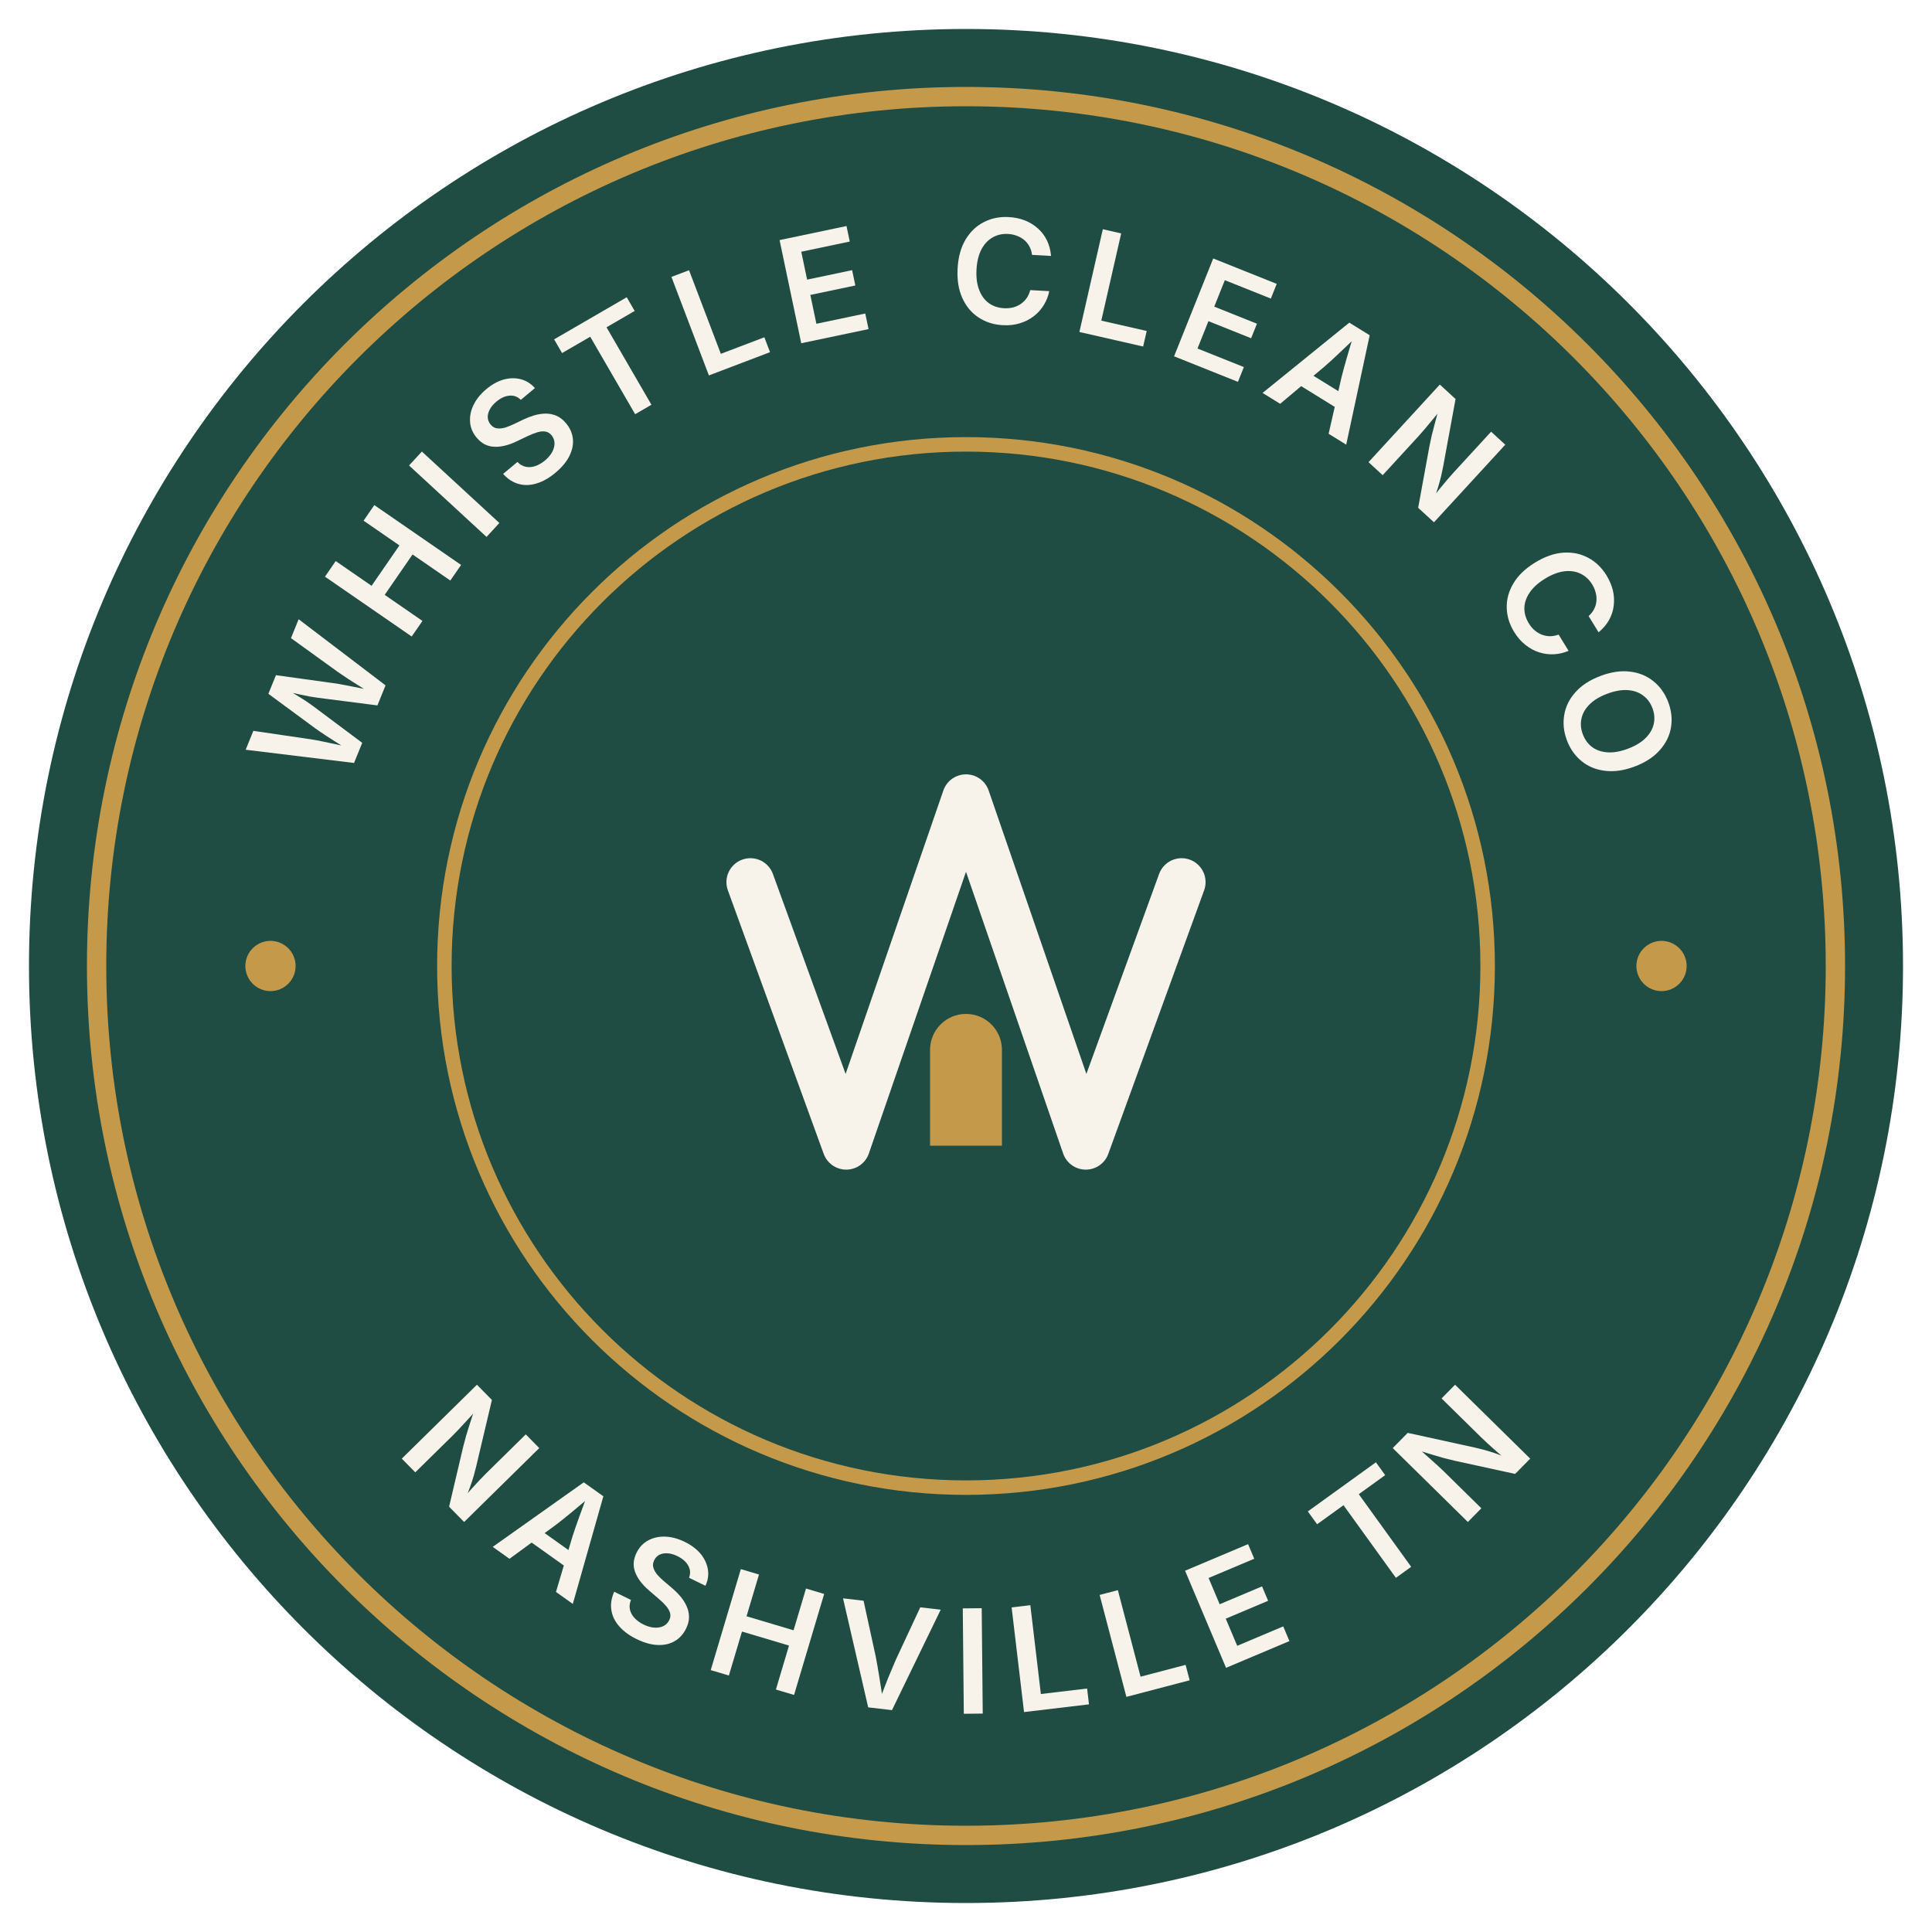
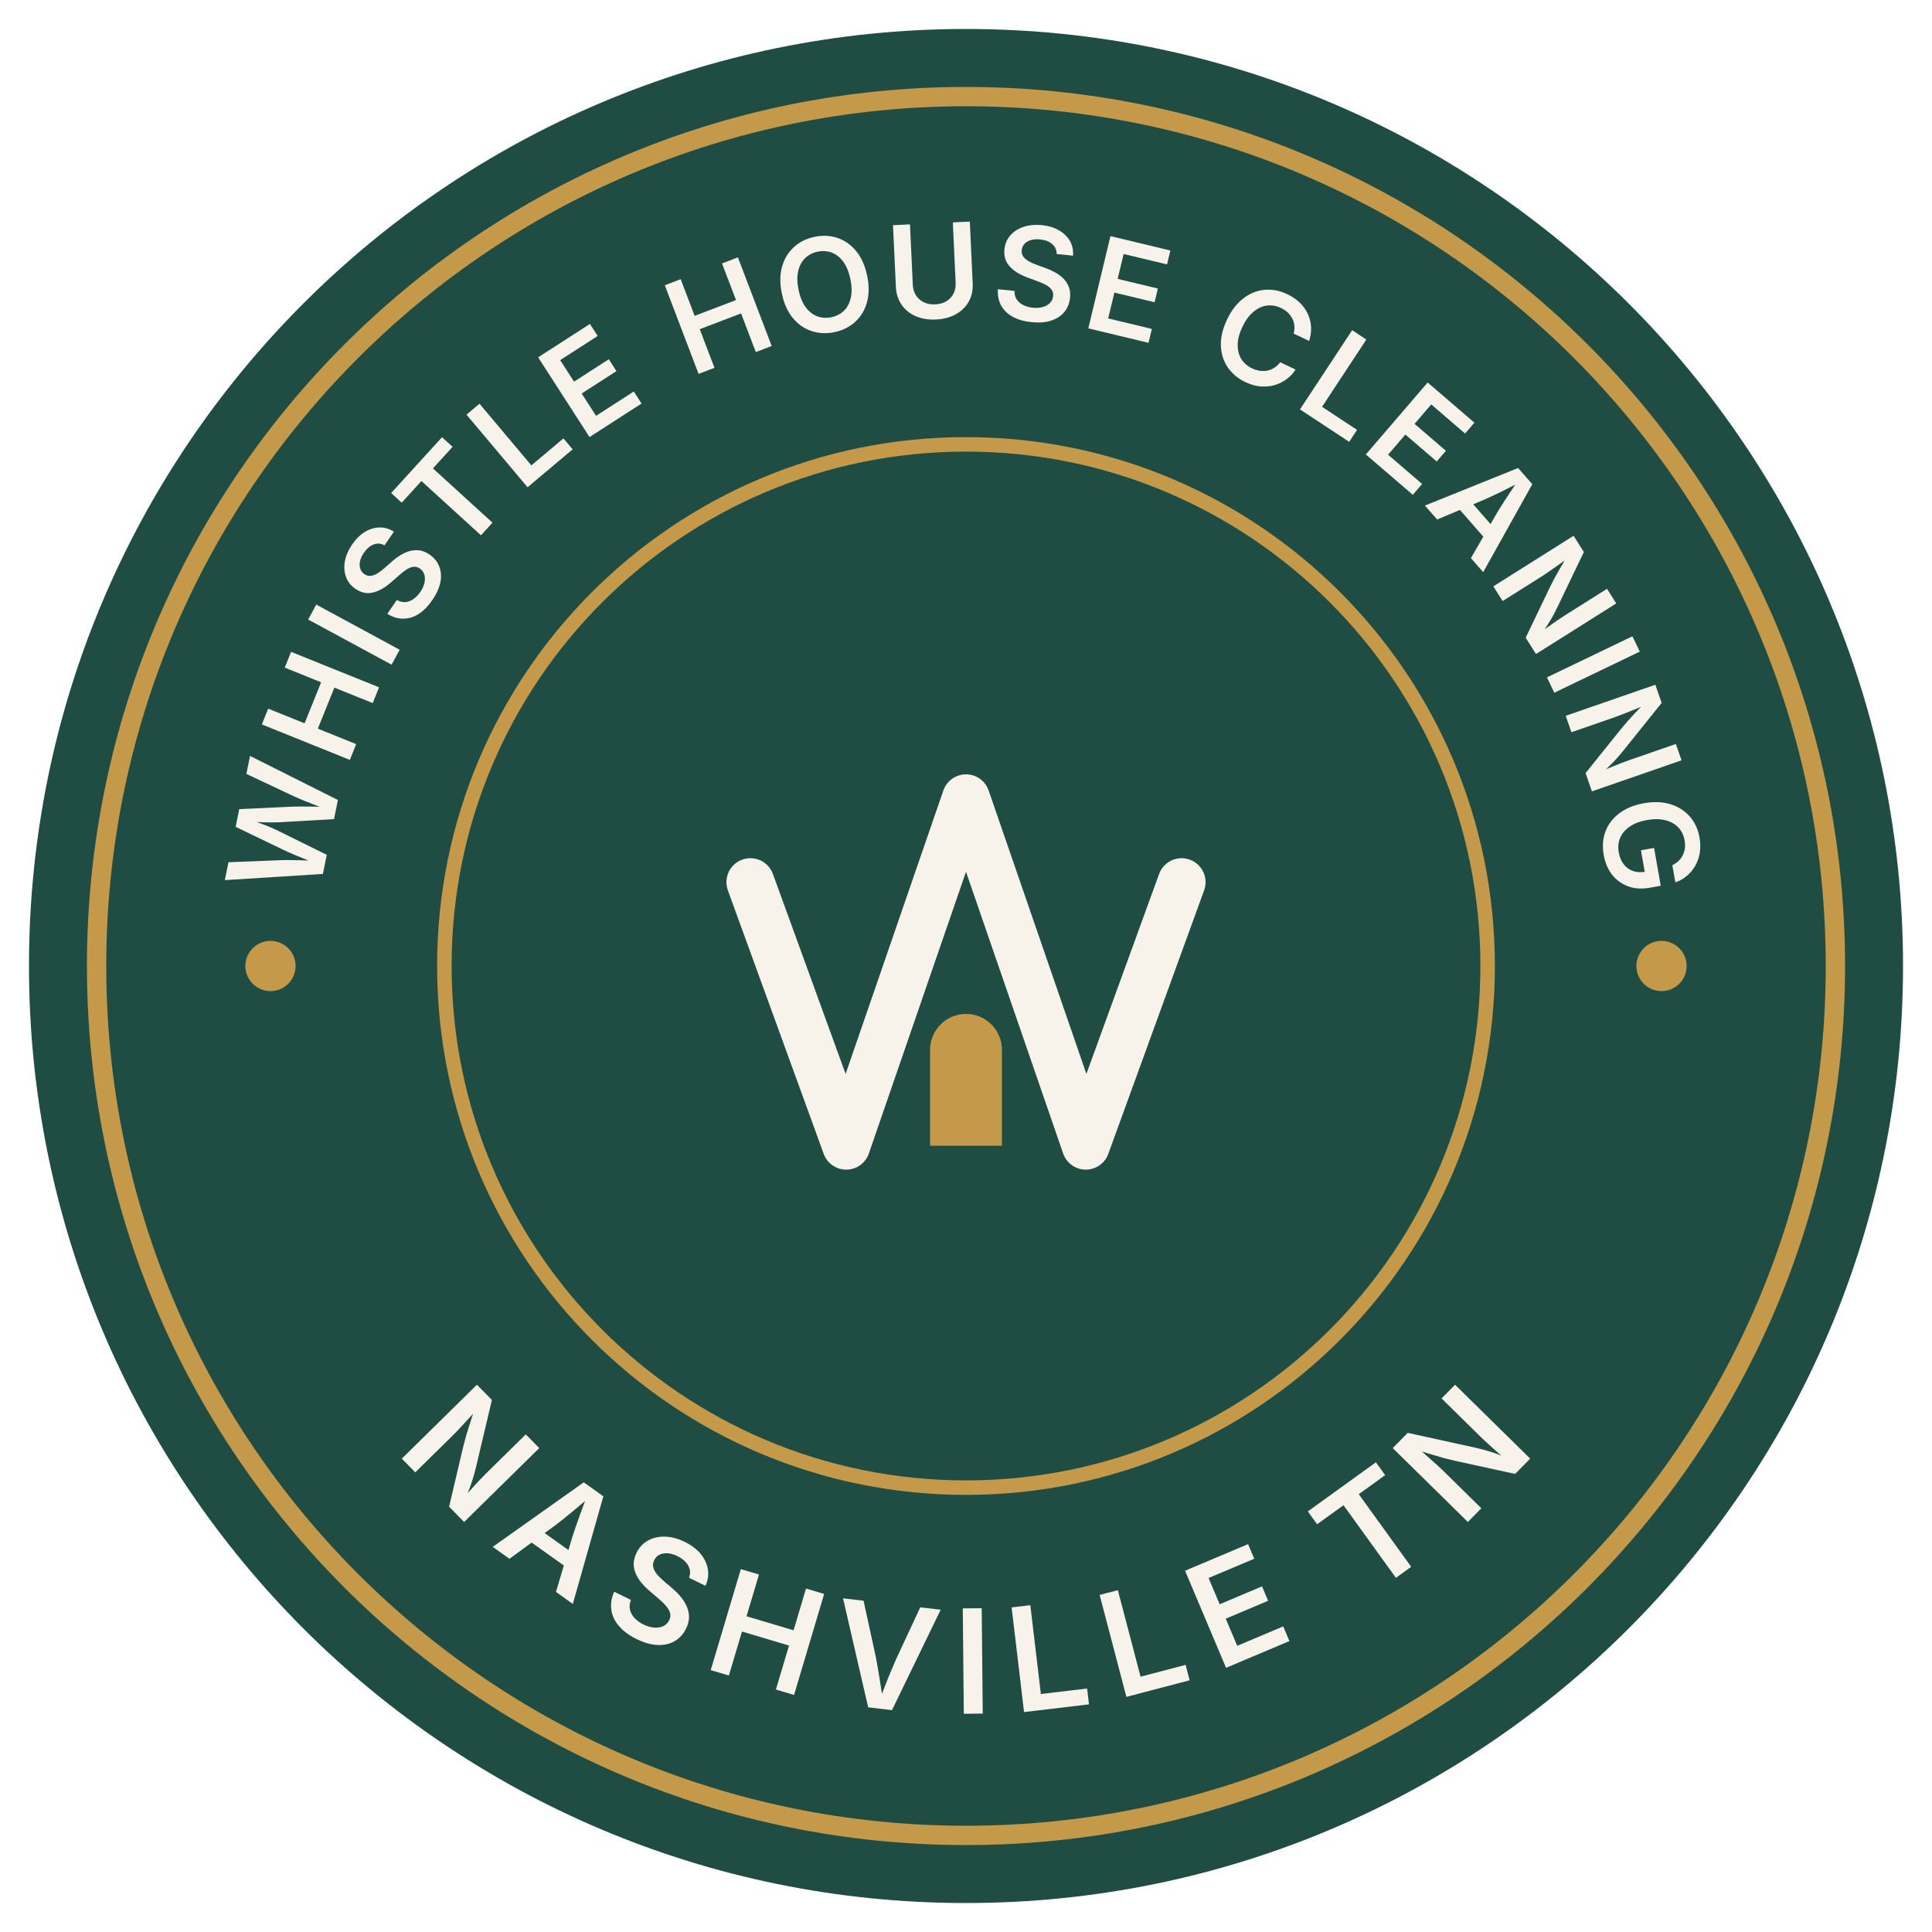
- <svg xmlns="http://www.w3.org/2000/svg" viewBox="0 0 200 200" role="img" aria-label="Whistle Clean Co, Nashville TN seal">
+ <svg xmlns="http://www.w3.org/2000/svg" viewBox="0 0 200 200" role="img" aria-label="Whistle House Cleaning, Nashville TN seal">
  <circle cx="100" cy="100" r="97" fill="#1F4D43" />
  <circle cx="100" cy="100" r="90" fill="none" stroke="#C49A4A" stroke-width="2" />
  <circle cx="100" cy="100" r="54" fill="none" stroke="#C49A4A" stroke-width="1.5" />
  <circle cx="28" cy="100" r="2.6" fill="#C49A4A" />
  <circle cx="172" cy="100" r="2.6" fill="#C49A4A" />
-   <path transform="translate(33.28 72.93) rotate(-67.91)" d="M-4.34 5.4 -7.29 -5.51H-5.18L-3.76 0.3Q-3.61 0.92 -3.49 1.62Q-3.36 2.32 -3.24 3.02Q-3.12 3.72 -3 4.4H-3.32Q-3.2 3.72 -3.07 3.02Q-2.95 2.32 -2.81 1.62Q-2.67 0.92 -2.52 0.3L-1.04 -5.51H1.04L2.51 0.3Q2.67 0.92 2.8 1.62Q2.94 2.32 3.07 3.02Q3.2 3.72 3.33 4.4H2.99Q3.11 3.72 3.23 3.02Q3.35 2.32 3.48 1.62Q3.62 0.92 3.76 0.3L5.18 -5.51H7.29L4.33 5.4H2.09L0.5 -0.63Q0.28 -1.47 0.12 -2.46Q-0.05 -3.45 -0.24 -4.56H0.23Q0.03 -3.49 -0.12 -2.51Q-0.27 -1.54 -0.51 -0.63L-2.09 5.4Z" fill="#F7F3EA" />
-   <path transform="translate(40.73 59.12) rotate(-55.4)" d="M-4.5 5.4V-5.51H-2.54V-1H2.54V-5.51H4.5V5.4H2.54V0.65H-2.54V5.4Z" fill="#F7F3EA" />
-   <path transform="translate(47.06 51.2) rotate(-47.33)" d="M0.98 -5.51V5.4H-0.98V-5.51Z" fill="#F7F3EA" />
-   <path transform="translate(53.85 44.73) rotate(-39.86)" d="M0.1 5.57Q-1.16 5.57 -2.1 5.17Q-3.04 4.78 -3.56 4.02Q-4.09 3.27 -4.13 2.19H-2.2Q-2.16 2.76 -1.85 3.14Q-1.54 3.52 -1.03 3.71Q-0.53 3.9 0.09 3.9Q0.73 3.9 1.23 3.7Q1.72 3.5 2 3.15Q2.28 2.79 2.28 2.32Q2.28 1.9 2.03 1.62Q1.79 1.34 1.34 1.15Q0.9 0.96 0.31 0.81L-0.93 0.49Q-2.3 0.14 -3.06 -0.58Q-3.83 -1.29 -3.83 -2.45Q-3.83 -3.41 -3.31 -4.13Q-2.79 -4.86 -1.89 -5.26Q-0.99 -5.66 0.15 -5.66Q1.32 -5.66 2.2 -5.26Q3.07 -4.85 3.57 -4.14Q4.06 -3.44 4.09 -2.52H2.19Q2.12 -3.23 1.56 -3.61Q1.01 -4 0.13 -4Q-0.49 -4 -0.93 -3.81Q-1.38 -3.62 -1.62 -3.3Q-1.85 -2.98 -1.85 -2.56Q-1.85 -2.1 -1.57 -1.81Q-1.29 -1.52 -0.86 -1.34Q-0.43 -1.17 0.01 -1.06L1.03 -0.8Q1.63 -0.65 2.2 -0.41Q2.78 -0.16 3.24 0.21Q3.69 0.58 3.96 1.1Q4.23 1.63 4.23 2.34Q4.23 3.3 3.74 4.03Q3.25 4.76 2.33 5.16Q1.41 5.57 0.1 5.57Z" fill="#F7F3EA" />
-   <path transform="translate(63.88 37.72) rotate(-30.11)" d="M-4.34 -3.87V-5.51H4.35V-3.87H0.98V5.4H-0.97V-3.87Z" fill="#F7F3EA" />
-   <path transform="translate(74.4 32.7) rotate(-20.82)" d="M-3.14 5.4V-5.51H-1.19V3.75H3.63V5.4Z" fill="#F7F3EA" />
-   <path transform="translate(85.2 29.54) rotate(-11.86)" d="M-3.44 5.4V-5.51H3.64V-3.87H-1.49V-0.92H3.27V0.7H-1.49V3.75H3.68V5.4Z" fill="#F7F3EA" />
-   <path transform="translate(94.01 28.25) rotate(-4.77)" d="" fill="#F7F3EA" />
-   <path transform="translate(103.89 28.11) rotate(3.1)" d="M0.22 5.55Q-1.21 5.55 -2.34 4.88Q-3.47 4.22 -4.12 2.96Q-4.77 1.71 -4.77 -0.05Q-4.77 -1.82 -4.12 -3.07Q-3.46 -4.33 -2.33 -4.99Q-1.2 -5.66 0.22 -5.66Q1.12 -5.66 1.9 -5.41Q2.68 -5.15 3.29 -4.66Q3.9 -4.18 4.3 -3.48Q4.69 -2.78 4.82 -1.88H2.85Q2.76 -2.37 2.53 -2.74Q2.3 -3.12 1.95 -3.38Q1.61 -3.64 1.17 -3.77Q0.74 -3.91 0.25 -3.91Q-0.64 -3.91 -1.33 -3.46Q-2.03 -3.01 -2.42 -2.15Q-2.81 -1.29 -2.81 -0.05Q-2.81 1.2 -2.41 2.06Q-2.02 2.92 -1.33 3.36Q-0.64 3.79 0.25 3.79Q0.74 3.79 1.17 3.66Q1.6 3.52 1.95 3.26Q2.29 3 2.53 2.63Q2.76 2.25 2.86 1.77H4.83Q4.72 2.55 4.35 3.23Q3.98 3.92 3.38 4.44Q2.78 4.96 1.99 5.25Q1.19 5.55 0.22 5.55Z" fill="#F7F3EA" />
-   <path transform="translate(116 29.8) rotate(12.84)" d="M-3.14 5.4V-5.51H-1.19V3.75H3.63V5.4Z" fill="#F7F3EA" />
-   <path transform="translate(126.74 33.15) rotate(21.8)" d="M-3.44 5.4V-5.51H3.64V-3.87H-1.49V-0.92H3.27V0.7H-1.49V3.75H3.68V5.4Z" fill="#F7F3EA" />
-   <path transform="translate(137.87 38.76) rotate(31.73)" d="M-5.09 5.4 -1.28 -5.51H1.2L5.09 5.4H2.95L1.01 -0.27Q0.73 -1.15 0.42 -2.26Q0.11 -3.36 -0.26 -4.78H0.15Q-0.22 -3.35 -0.52 -2.24Q-0.81 -1.12 -1.08 -0.27L-2.95 5.4ZM-2.87 2.7V1.12H2.88V2.7Z" fill="#F7F3EA" />
-   <path transform="translate(148.71 46.98) rotate(42.58)" d="M-4.6 5.4V-5.51H-2.39L1.39 0.5Q1.62 0.87 1.89 1.34Q2.15 1.81 2.44 2.4Q2.72 2.98 3 3.69H2.78Q2.73 3.08 2.69 2.43Q2.65 1.78 2.63 1.2Q2.61 0.61 2.61 0.21V-5.51H4.6V5.4H2.38L-1.03 -0.01Q-1.35 -0.53 -1.64 -1.04Q-1.92 -1.54 -2.25 -2.18Q-2.58 -2.82 -3.05 -3.72H-2.77Q-2.73 -2.92 -2.69 -2.21Q-2.65 -1.49 -2.63 -0.93Q-2.61 -0.37 -2.61 -0.02V5.4Z" fill="#F7F3EA" />
-   <path transform="translate(155.62 54.28) rotate(50.58)" d="" fill="#F7F3EA" />
-   <path transform="translate(161.36 62.33) rotate(58.46)" d="M0.22 5.55Q-1.21 5.55 -2.34 4.88Q-3.47 4.22 -4.12 2.96Q-4.77 1.71 -4.77 -0.05Q-4.77 -1.82 -4.12 -3.07Q-3.46 -4.33 -2.33 -4.99Q-1.2 -5.66 0.22 -5.66Q1.12 -5.66 1.9 -5.41Q2.68 -5.15 3.29 -4.66Q3.9 -4.18 4.3 -3.48Q4.69 -2.78 4.82 -1.88H2.85Q2.76 -2.37 2.53 -2.74Q2.3 -3.12 1.95 -3.38Q1.61 -3.64 1.17 -3.77Q0.74 -3.91 0.25 -3.91Q-0.64 -3.91 -1.33 -3.46Q-2.03 -3.01 -2.42 -2.15Q-2.81 -1.29 -2.81 -0.05Q-2.81 1.2 -2.41 2.06Q-2.02 2.92 -1.33 3.36Q-0.64 3.79 0.25 3.79Q0.74 3.79 1.17 3.66Q1.6 3.52 1.95 3.26Q2.29 3 2.53 2.63Q2.76 2.25 2.86 1.77H4.83Q4.72 2.55 4.35 3.23Q3.98 3.92 3.38 4.44Q2.78 4.96 1.99 5.25Q1.19 5.55 0.22 5.55Z" fill="#F7F3EA" />
-   <path transform="translate(167.4 74.68) rotate(69.41)" d="M0 5.55Q-1.43 5.55 -2.56 4.88Q-3.7 4.22 -4.35 2.96Q-5.01 1.71 -5.01 -0.05Q-5.01 -1.82 -4.35 -3.07Q-3.7 -4.33 -2.56 -4.99Q-1.43 -5.66 0 -5.66Q1.43 -5.66 2.57 -4.99Q3.7 -4.33 4.35 -3.07Q5.01 -1.82 5.01 -0.05Q5.01 1.71 4.35 2.96Q3.7 4.22 2.57 4.88Q1.43 5.55 0 5.55ZM0 3.79Q0.89 3.79 1.58 3.35Q2.26 2.91 2.65 2.05Q3.04 1.19 3.04 -0.05Q3.04 -1.3 2.65 -2.16Q2.26 -3.02 1.58 -3.46Q0.89 -3.91 0 -3.91Q-0.89 -3.91 -1.57 -3.46Q-2.26 -3.02 -2.65 -2.16Q-3.04 -1.3 -3.04 -0.05Q-3.04 1.19 -2.65 2.05Q-2.26 2.91 -1.57 3.35Q-0.89 3.79 0 3.79Z" fill="#F7F3EA" />
+   <path transform="translate(29.44 85.67) rotate(-78.52)" d="M-3.91 4.86 -6.56 -4.96H-4.67L-3.39 0.27Q-3.25 0.83 -3.14 1.46Q-3.02 2.08 -2.91 2.72Q-2.81 3.35 -2.7 3.96H-2.99Q-2.88 3.35 -2.77 2.72Q-2.65 2.08 -2.53 1.46Q-2.4 0.83 -2.26 0.27L-0.93 -4.96H0.94L2.26 0.27Q2.4 0.83 2.52 1.46Q2.65 2.08 2.76 2.72Q2.88 3.35 2.99 3.96H2.69Q2.8 3.35 2.91 2.72Q3.01 2.08 3.13 1.46Q3.25 0.83 3.38 0.27L4.66 -4.96H6.56L3.9 4.86H1.88L0.45 -0.56Q0.26 -1.32 0.11 -2.21Q-0.04 -3.1 -0.21 -4.1H0.21Q0.02 -3.14 -0.11 -2.26Q-0.24 -1.39 -0.46 -0.56L-1.89 4.86Z" fill="#F7F3EA" />
+   <path transform="translate(33.22 73.09) rotate(-68.05)" d="M-4.05 4.86V-4.96H-2.29V-0.9H2.29V-4.96H4.05V4.86H2.29V0.58H-2.29V4.86Z" fill="#F7F3EA" />
+   <path transform="translate(36.68 65.72) rotate(-61.57)" d="M0.88 -4.96V4.86H-0.88V-4.96Z" fill="#F7F3EA" />
+   <path transform="translate(40.57 59.36) rotate(-55.64)" d="M0.09 5.01Q-1.05 5.01 -1.89 4.66Q-2.73 4.3 -3.2 3.62Q-3.68 2.94 -3.72 1.97H-1.98Q-1.94 2.49 -1.66 2.83Q-1.38 3.17 -0.93 3.34Q-0.47 3.51 0.08 3.51Q0.66 3.51 1.1 3.33Q1.55 3.15 1.8 2.83Q2.05 2.51 2.05 2.09Q2.05 1.71 1.83 1.46Q1.61 1.21 1.21 1.03Q0.81 0.86 0.28 0.73L-0.84 0.44Q-2.07 0.12 -2.76 -0.52Q-3.45 -1.16 -3.45 -2.2Q-3.45 -3.07 -2.98 -3.72Q-2.51 -4.37 -1.7 -4.73Q-0.89 -5.09 0.14 -5.09Q1.19 -5.09 1.98 -4.73Q2.77 -4.37 3.21 -3.73Q3.66 -3.09 3.68 -2.27H1.97Q1.91 -2.9 1.41 -3.25Q0.91 -3.6 0.11 -3.6Q-0.44 -3.6 -0.84 -3.43Q-1.24 -3.26 -1.45 -2.97Q-1.67 -2.68 -1.67 -2.31Q-1.67 -1.89 -1.41 -1.63Q-1.16 -1.37 -0.78 -1.21Q-0.39 -1.05 0.01 -0.95L0.92 -0.72Q1.47 -0.59 1.98 -0.37Q2.5 -0.15 2.91 0.18Q3.32 0.52 3.57 0.99Q3.81 1.46 3.81 2.1Q3.81 2.97 3.37 3.62Q2.93 4.28 2.1 4.65Q1.27 5.01 0.09 5.01Z" fill="#F7F3EA" />
+   <path transform="translate(46.79 51.49) rotate(-47.65)" d="M-3.91 -3.48V-4.96H3.91V-3.48H0.89V4.86H-0.88V-3.48Z" fill="#F7F3EA" />
+   <path transform="translate(53.65 44.9) rotate(-40.07)" d="M-2.83 4.86V-4.96H-1.07V3.38H3.27V4.86Z" fill="#F7F3EA" />
+   <path transform="translate(61 39.48) rotate(-32.8)" d="M-3.1 4.86V-4.96H3.28V-3.48H-1.34V-0.83H2.94V0.63H-1.34V3.38H3.31V4.86Z" fill="#F7F3EA" />
+   <path transform="translate(67.09 35.96) rotate(-27.2)" d="" fill="#F7F3EA" />
+   <path transform="translate(74.37 32.72) rotate(-20.86)" d="M-4.05 4.86V-4.96H-2.29V-0.9H2.29V-4.96H4.05V4.86H2.29V0.58H-2.29V4.86Z" fill="#F7F3EA" />
+   <path transform="translate(85.36 29.5) rotate(-11.73)" d="M0 4.99Q-1.28 4.99 -2.3 4.39Q-3.33 3.79 -3.92 2.67Q-4.51 1.54 -4.51 -0.04Q-4.51 -1.64 -3.92 -2.76Q-3.33 -3.89 -2.3 -4.49Q-1.28 -5.09 0 -5.09Q1.29 -5.09 2.31 -4.49Q3.33 -3.89 3.92 -2.76Q4.51 -1.64 4.51 -0.04Q4.51 1.54 3.92 2.67Q3.33 3.8 2.31 4.39Q1.29 4.99 0 4.99ZM0 3.41Q0.8 3.41 1.42 3.02Q2.04 2.62 2.39 1.85Q2.74 1.07 2.74 -0.04Q2.74 -1.17 2.39 -1.95Q2.04 -2.72 1.42 -3.12Q0.8 -3.52 0 -3.52Q-0.8 -3.52 -1.42 -3.12Q-2.04 -2.72 -2.39 -1.94Q-2.74 -1.17 -2.74 -0.04Q-2.74 1.07 -2.39 1.84Q-2.04 2.61 -1.42 3.01Q-0.8 3.41 0 3.41Z" fill="#F7F3EA" />
+   <path transform="translate(96.65 28.08) rotate(-2.67)" d="M0 5Q-1.19 5 -2.09 4.55Q-2.99 4.1 -3.48 3.3Q-3.98 2.5 -3.98 1.45V-4.96H-2.22V1.31Q-2.22 1.92 -1.95 2.4Q-1.67 2.88 -1.17 3.16Q-0.68 3.43 0 3.43Q0.68 3.43 1.18 3.16Q1.68 2.88 1.95 2.4Q2.22 1.92 2.22 1.31V-4.96H3.98V1.45Q3.98 2.5 3.49 3.3Q2.99 4.1 2.1 4.55Q1.2 5 0 5Z" fill="#F7F3EA" />
+   <path transform="translate(107.24 28.36) rotate(5.77)" d="M0.05 5.01Q-1.09 5.01 -1.93 4.66Q-2.78 4.3 -3.25 3.62Q-3.72 2.94 -3.76 1.97H-2.03Q-1.99 2.49 -1.71 2.83Q-1.43 3.17 -0.97 3.34Q-0.52 3.51 0.03 3.51Q0.61 3.51 1.06 3.33Q1.5 3.15 1.75 2.83Q2 2.51 2 2.09Q2 1.71 1.78 1.46Q1.56 1.21 1.16 1.03Q0.76 0.86 0.23 0.73L-0.89 0.44Q-2.11 0.12 -2.8 -0.52Q-3.5 -1.16 -3.5 -2.2Q-3.5 -3.07 -3.03 -3.72Q-2.56 -4.37 -1.75 -4.73Q-0.93 -5.09 0.09 -5.09Q1.14 -5.09 1.93 -4.73Q2.72 -4.37 3.17 -3.73Q3.61 -3.09 3.63 -2.27H1.93Q1.86 -2.9 1.36 -3.25Q0.86 -3.6 0.07 -3.6Q-0.48 -3.6 -0.89 -3.43Q-1.29 -3.26 -1.5 -2.97Q-1.71 -2.68 -1.71 -2.31Q-1.71 -1.89 -1.46 -1.63Q-1.21 -1.37 -0.82 -1.21Q-0.44 -1.05 -0.04 -0.95L0.88 -0.72Q1.42 -0.59 1.94 -0.37Q2.45 -0.15 2.87 0.18Q3.28 0.52 3.52 0.99Q3.76 1.46 3.76 2.1Q3.76 2.97 3.32 3.62Q2.88 4.28 2.05 4.65Q1.22 5.01 0.05 5.01Z" fill="#F7F3EA" />
+   <path transform="translate(116.81 29.99) rotate(13.5)" d="M-3.1 4.86V-4.96H3.28V-3.48H-1.34V-0.83H2.94V0.63H-1.34V3.38H3.31V4.86Z" fill="#F7F3EA" />
+   <path transform="translate(123.56 31.96) rotate(19.1)" d="" fill="#F7F3EA" />
+   <path transform="translate(130.88 34.96) rotate(25.4)" d="M0.2 4.99Q-1.09 4.99 -2.11 4.39Q-3.12 3.79 -3.71 2.67Q-4.29 1.54 -4.29 -0.04Q-4.29 -1.64 -3.7 -2.76Q-3.12 -3.89 -2.1 -4.49Q-1.08 -5.09 0.2 -5.09Q1.01 -5.09 1.71 -4.87Q2.41 -4.64 2.96 -4.2Q3.51 -3.76 3.87 -3.13Q4.22 -2.5 4.34 -1.69H2.56Q2.48 -2.13 2.27 -2.47Q2.07 -2.81 1.76 -3.04Q1.45 -3.28 1.06 -3.4Q0.67 -3.52 0.23 -3.52Q-0.58 -3.52 -1.2 -3.11Q-1.82 -2.71 -2.17 -1.93Q-2.53 -1.16 -2.53 -0.04Q-2.53 1.08 -2.17 1.85Q-1.81 2.63 -1.19 3.02Q-0.57 3.41 0.22 3.41Q0.66 3.41 1.05 3.29Q1.44 3.17 1.75 2.94Q2.06 2.7 2.27 2.36Q2.49 2.03 2.57 1.59H4.34Q4.25 2.3 3.91 2.91Q3.58 3.53 3.04 4Q2.5 4.46 1.79 4.73Q1.07 4.99 0.2 4.99Z" fill="#F7F3EA" />
+   <path transform="translate(139.61 39.88) rotate(33.38)" d="M-2.83 4.86V-4.96H-1.07V3.38H3.27V4.86Z" fill="#F7F3EA" />
+   <path transform="translate(146.91 45.38) rotate(40.66)" d="M-3.1 4.86V-4.96H3.28V-3.48H-1.34V-0.83H2.94V0.63H-1.34V3.38H3.31V4.86Z" fill="#F7F3EA" />
+   <path transform="translate(154.18 52.58) rotate(48.8)" d="M-4.58 4.86 -1.15 -4.96H1.08L4.58 4.86H2.65L0.91 -0.24Q0.66 -1.03 0.38 -2.03Q0.1 -3.03 -0.24 -4.3H0.13Q-0.2 -3.02 -0.46 -2.01Q-0.73 -1.01 -0.97 -0.24L-2.66 4.86ZM-2.59 2.43V1.01H2.59V2.43Z" fill="#F7F3EA" />
+   <path transform="translate(160.91 61.61) rotate(57.78)" d="M-4.14 4.86V-4.96H-2.15L1.25 0.45Q1.46 0.78 1.7 1.21Q1.94 1.63 2.19 2.16Q2.45 2.68 2.7 3.32H2.5Q2.45 2.77 2.42 2.18Q2.39 1.6 2.37 1.08Q2.35 0.55 2.35 0.19V-4.96H4.14V4.86H2.14L-0.92 -0.01Q-1.21 -0.48 -1.47 -0.93Q-1.73 -1.39 -2.03 -1.96Q-2.32 -2.54 -2.74 -3.35H-2.5Q-2.46 -2.63 -2.42 -1.99Q-2.39 -1.34 -2.37 -0.84Q-2.34 -0.33 -2.34 -0.02V4.86Z" fill="#F7F3EA" />
+   <path transform="translate(164.9 68.81) rotate(64.33)" d="M0.88 -4.96V4.86H-0.88V-4.96Z" fill="#F7F3EA" />
+   <path transform="translate(168.03 76.42) rotate(70.89)" d="M-4.14 4.86V-4.96H-2.15L1.25 0.45Q1.46 0.78 1.7 1.21Q1.94 1.63 2.19 2.16Q2.45 2.68 2.7 3.32H2.5Q2.45 2.77 2.42 2.18Q2.39 1.6 2.37 1.08Q2.35 0.55 2.35 0.19V-4.96H4.14V4.86H2.14L-0.92 -0.01Q-1.21 -0.48 -1.47 -0.93Q-1.73 -1.39 -2.03 -1.96Q-2.32 -2.54 -2.74 -3.35H-2.5Q-2.46 -2.63 -2.42 -1.99Q-2.39 -1.34 -2.37 -0.84Q-2.34 -0.33 -2.34 -0.02V4.86Z" fill="#F7F3EA" />
+   <path transform="translate(170.9 87.47) rotate(79.98)" d="M0.17 4.99Q-1.18 4.99 -2.21 4.38Q-3.23 3.77 -3.8 2.64Q-4.38 1.51 -4.38 -0.04Q-4.38 -1.62 -3.79 -2.75Q-3.2 -3.88 -2.18 -4.49Q-1.17 -5.09 0.12 -5.09Q0.93 -5.09 1.63 -4.86Q2.33 -4.62 2.88 -4.18Q3.43 -3.74 3.78 -3.14Q4.14 -2.55 4.25 -1.82H2.45Q2.34 -2.22 2.13 -2.53Q1.92 -2.84 1.62 -3.06Q1.33 -3.28 0.96 -3.4Q0.59 -3.52 0.14 -3.52Q-0.65 -3.52 -1.28 -3.12Q-1.9 -2.72 -2.25 -1.94Q-2.61 -1.17 -2.61 -0.05Q-2.61 1.06 -2.25 1.83Q-1.9 2.61 -1.27 3.01Q-0.65 3.41 0.18 3.41Q0.93 3.41 1.48 3.12Q2.03 2.83 2.33 2.3Q2.63 1.77 2.63 1.04L3.04 1.11H0.36V-0.27H4.34V0.9Q4.34 2.17 3.8 3.08Q3.26 4 2.32 4.5Q1.38 4.99 0.17 4.99Z" fill="#F7F3EA" />
  <path transform="translate(48.67 150.49) rotate(405.47)" d="M-4.6 5.4V-5.51H-2.39L1.39 0.5Q1.62 0.87 1.89 1.34Q2.15 1.81 2.44 2.4Q2.72 2.98 3 3.69H2.78Q2.73 3.08 2.69 2.43Q2.65 1.78 2.63 1.2Q2.61 0.61 2.61 0.21V-5.51H4.6V5.4H2.38L-1.03 -0.01Q-1.35 -0.53 -1.64 -1.04Q-1.92 -1.54 -2.25 -2.18Q-2.58 -2.82 -3.05 -3.72H-2.77Q-2.73 -2.92 -2.69 -2.21Q-2.65 -1.49 -2.63 -0.93Q-2.61 -0.37 -2.61 -0.02V5.4Z" fill="#F7F3EA" />
  <path transform="translate(58.22 158.64) rotate(395.47)" d="M-5.01 5.4 -1.21 -5.51H1.28L5.17 5.4H3.03L1.09 -0.27Q0.81 -1.15 0.5 -2.26Q0.19 -3.36 -0.19 -4.78H0.22Q-0.14 -3.35 -0.44 -2.24Q-0.74 -1.12 -1 -0.27L-2.88 5.4ZM-2.8 2.7V1.12H2.95V2.7Z" fill="#F7F3EA" />
  <path transform="translate(68.3 164.65) rotate(386.12)" d="M0.05 5.57Q-1.21 5.57 -2.15 5.17Q-3.09 4.78 -3.61 4.02Q-4.14 3.27 -4.18 2.19H-2.25Q-2.21 2.76 -1.9 3.14Q-1.59 3.52 -1.08 3.71Q-0.58 3.9 0.04 3.9Q0.68 3.9 1.18 3.7Q1.67 3.5 1.95 3.15Q2.23 2.79 2.23 2.32Q2.23 1.9 1.98 1.62Q1.73 1.34 1.29 1.15Q0.85 0.96 0.25 0.81L-0.98 0.49Q-2.35 0.14 -3.12 -0.58Q-3.88 -1.29 -3.88 -2.45Q-3.88 -3.41 -3.36 -4.13Q-2.84 -4.86 -1.94 -5.26Q-1.04 -5.66 0.1 -5.66Q1.27 -5.66 2.15 -5.26Q3.02 -4.85 3.52 -4.14Q4.01 -3.44 4.03 -2.52H2.14Q2.07 -3.23 1.51 -3.61Q0.96 -4 0.07 -4Q-0.54 -4 -0.98 -3.81Q-1.43 -3.62 -1.67 -3.3Q-1.9 -2.98 -1.9 -2.56Q-1.9 -2.1 -1.62 -1.81Q-1.34 -1.52 -0.91 -1.34Q-0.48 -1.17 -0.05 -1.06L0.97 -0.8Q1.58 -0.65 2.15 -0.41Q2.73 -0.16 3.18 0.21Q3.64 0.58 3.91 1.1Q4.18 1.63 4.18 2.34Q4.18 3.3 3.69 4.03Q3.2 4.76 2.28 5.16Q1.36 5.57 0.05 5.57Z" fill="#F7F3EA" />
  <path transform="translate(79.43 169) rotate(376.6)" d="M-4.5 5.4V-5.51H-2.54V-1H2.54V-5.51H4.5V5.4H2.54V0.65H-2.54V5.4Z" fill="#F7F3EA" />
  <path transform="translate(91.69 171.52) rotate(366.63)" d="M-1.2 5.4 -5.09 -5.51H-2.95L-1.01 0.15Q-0.74 1.01 -0.43 2.11Q-0.11 3.22 0.26 4.62H-0.15Q0.21 3.2 0.51 2.1Q0.82 1.01 1.08 0.15L2.96 -5.51H5.09L1.28 5.4Z" fill="#F7F3EA" />
  <path transform="translate(100.7 172) rotate(359.44)" d="M0.98 -5.51V5.4H-0.98V-5.51Z" fill="#F7F3EA" />
  <path transform="translate(108.49 171.5) rotate(353.23)" d="M-3.14 5.4V-5.51H-1.19V3.75H3.63V5.4Z" fill="#F7F3EA" />
  <path transform="translate(118.27 169.64) rotate(345.3)" d="M-3.14 5.4V-5.51H-1.19V3.75H3.63V5.4Z" fill="#F7F3EA" />
  <path transform="translate(127.99 166.34) rotate(337.12)" d="M-3.44 5.4V-5.51H3.64V-3.87H-1.49V-0.92H3.27V0.7H-1.49V3.75H3.68V5.4Z" fill="#F7F3EA" />
  <path transform="translate(135.11 162.86) rotate(330.82)" d="" fill="#F7F3EA" />
  <path transform="translate(142.13 158.39) rotate(324.19)" d="M-4.34 -3.87V-5.51H4.35V-3.87H0.98V5.4H-0.97V-3.87Z" fill="#F7F3EA" />
  <path transform="translate(151.33 150.49) rotate(314.53)" d="M-4.6 5.4V-5.51H-2.39L1.39 0.5Q1.62 0.87 1.89 1.34Q2.15 1.81 2.44 2.4Q2.72 2.98 3 3.69H2.78Q2.73 3.08 2.69 2.43Q2.65 1.78 2.63 1.2Q2.61 0.61 2.61 0.21V-5.51H4.6V5.4H2.38L-1.03 -0.01Q-1.35 -0.53 -1.64 -1.04Q-1.92 -1.54 -2.25 -2.18Q-2.58 -2.82 -3.05 -3.72H-2.77Q-2.73 -2.92 -2.69 -2.21Q-2.65 -1.49 -2.63 -0.93Q-2.61 -0.37 -2.61 -0.02V5.4Z" fill="#F7F3EA" />
  <g transform="translate(100 100) scale(.62) translate(-60 -60)">
    <path d="M24 46 L40 90 L60 32 L80 90 L96 46" fill="none" stroke="#F7F3EA" stroke-width="8" stroke-linejoin="round" stroke-linecap="round" />
    <path d="M54 90 V74 A6 6 0 0 1 66 74 V90 Z" fill="#C49A4A" />
  </g>
</svg>
